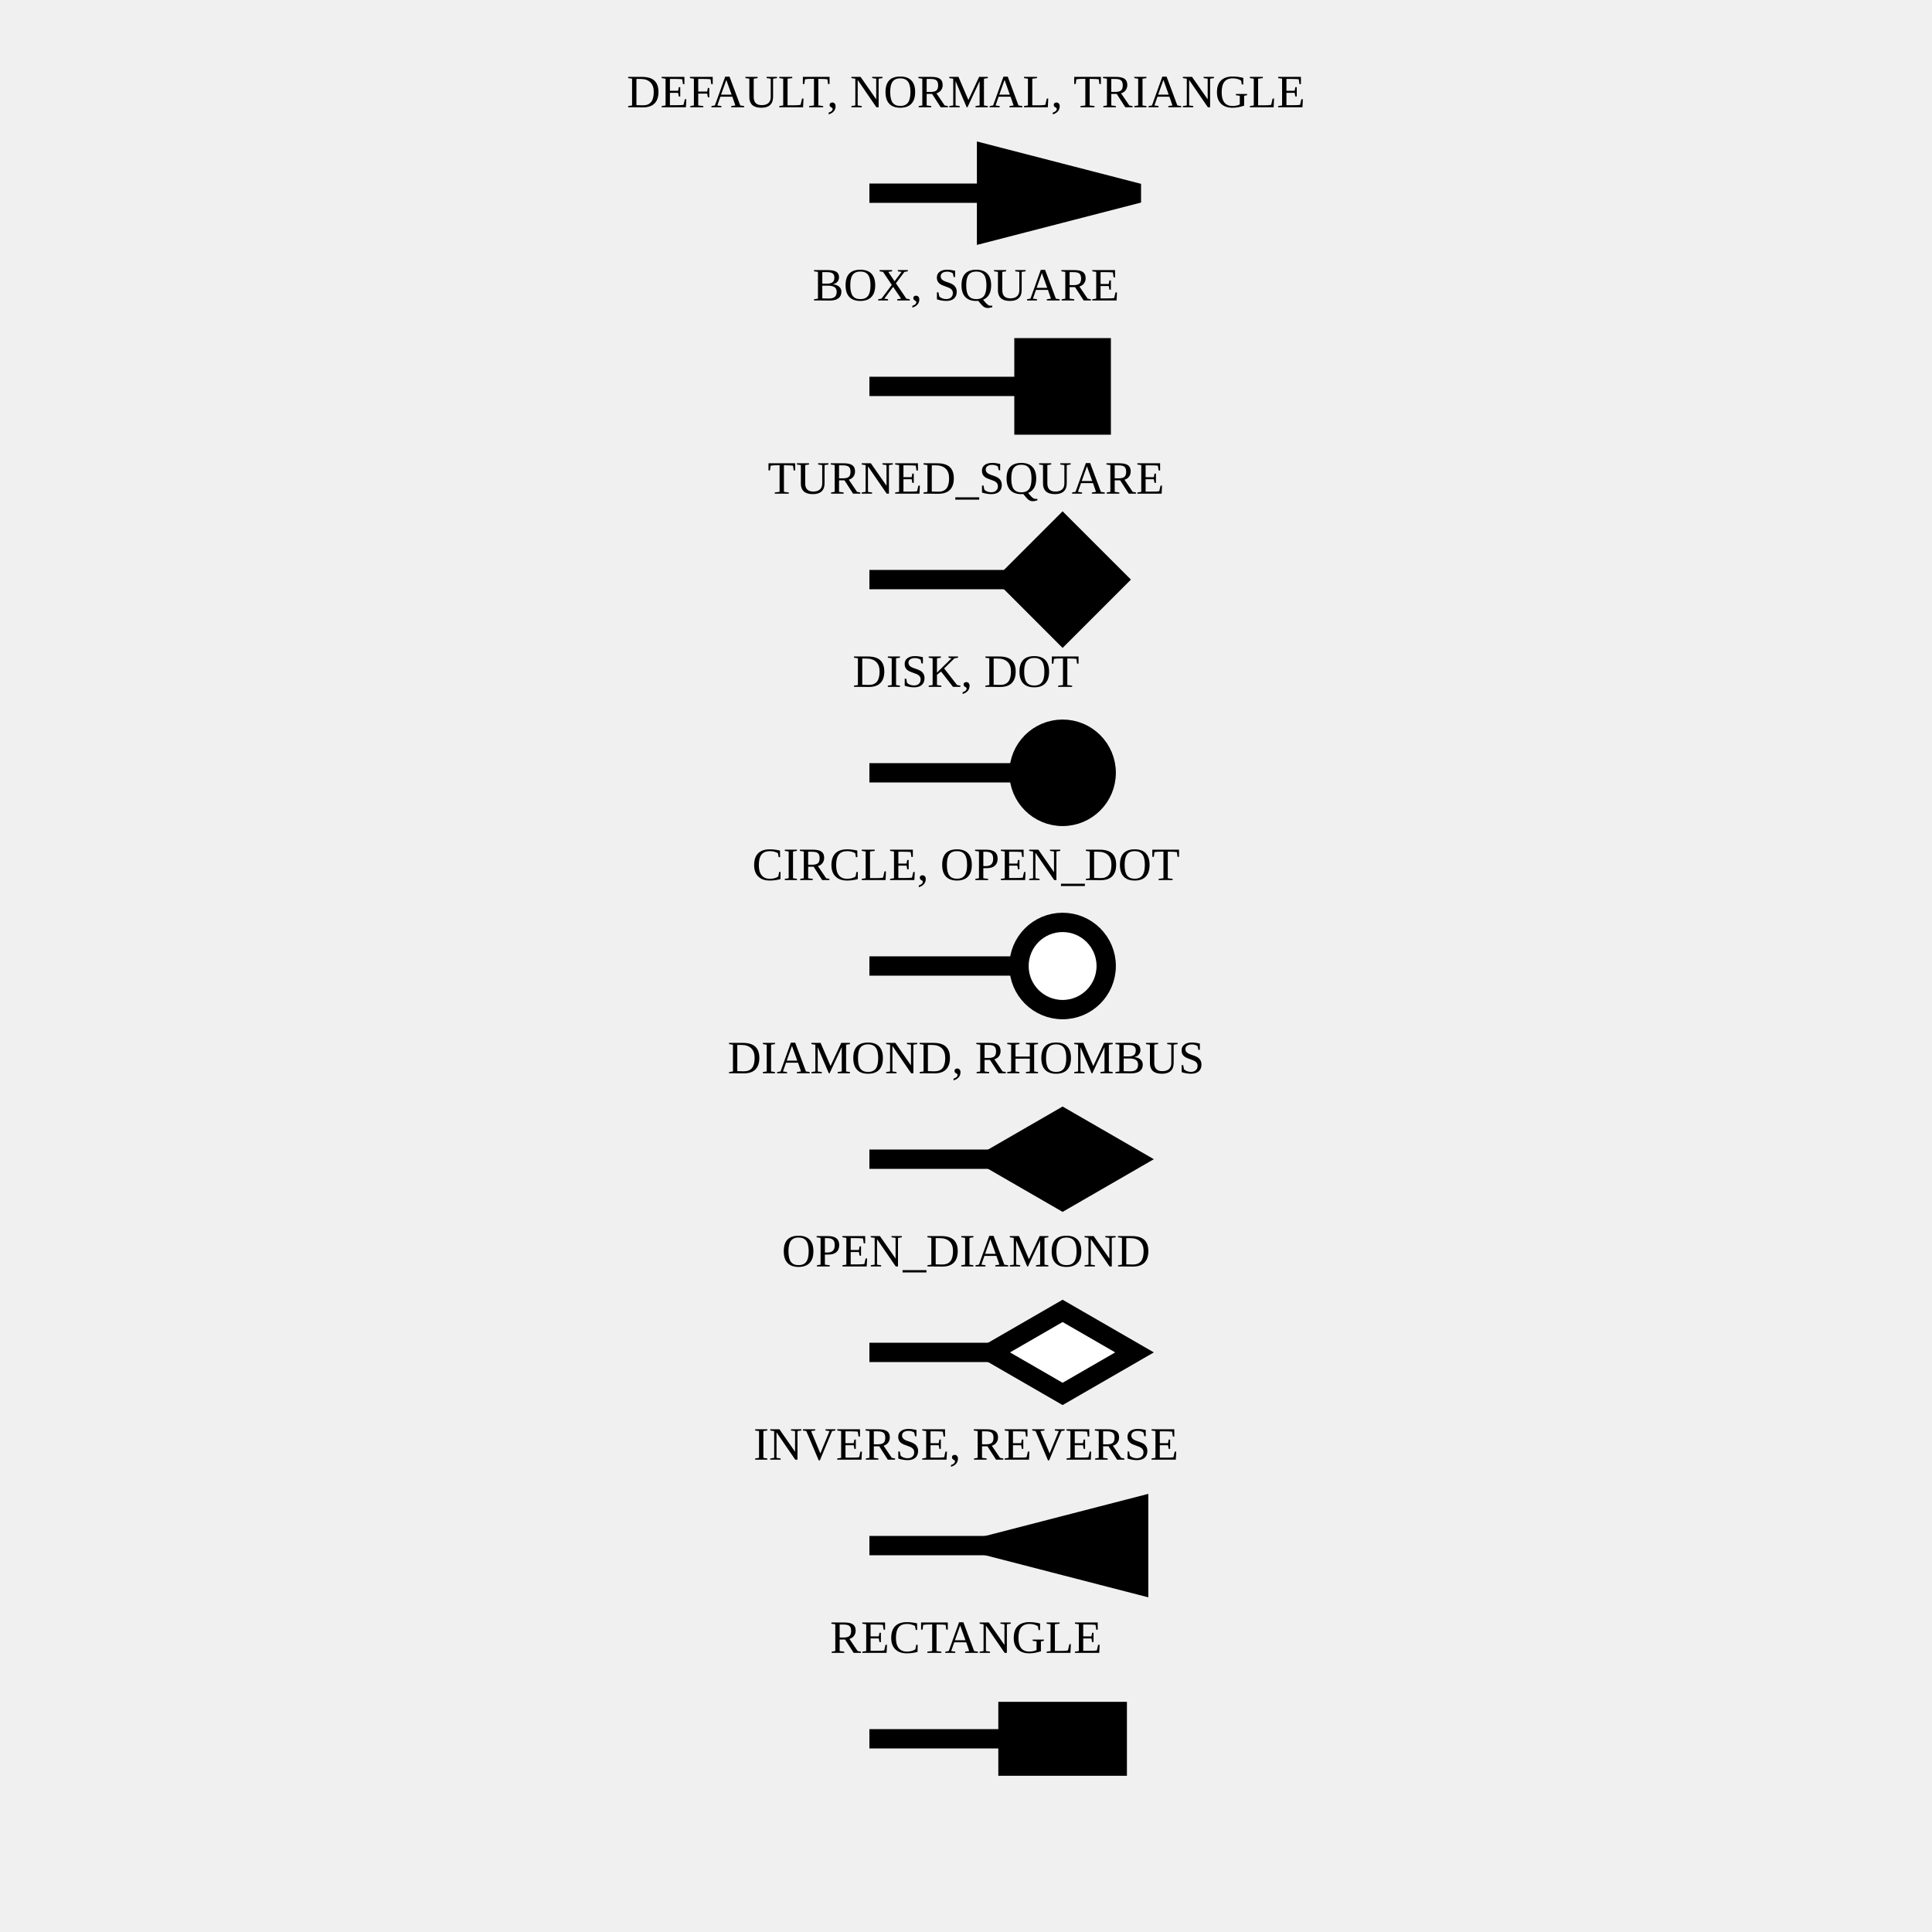
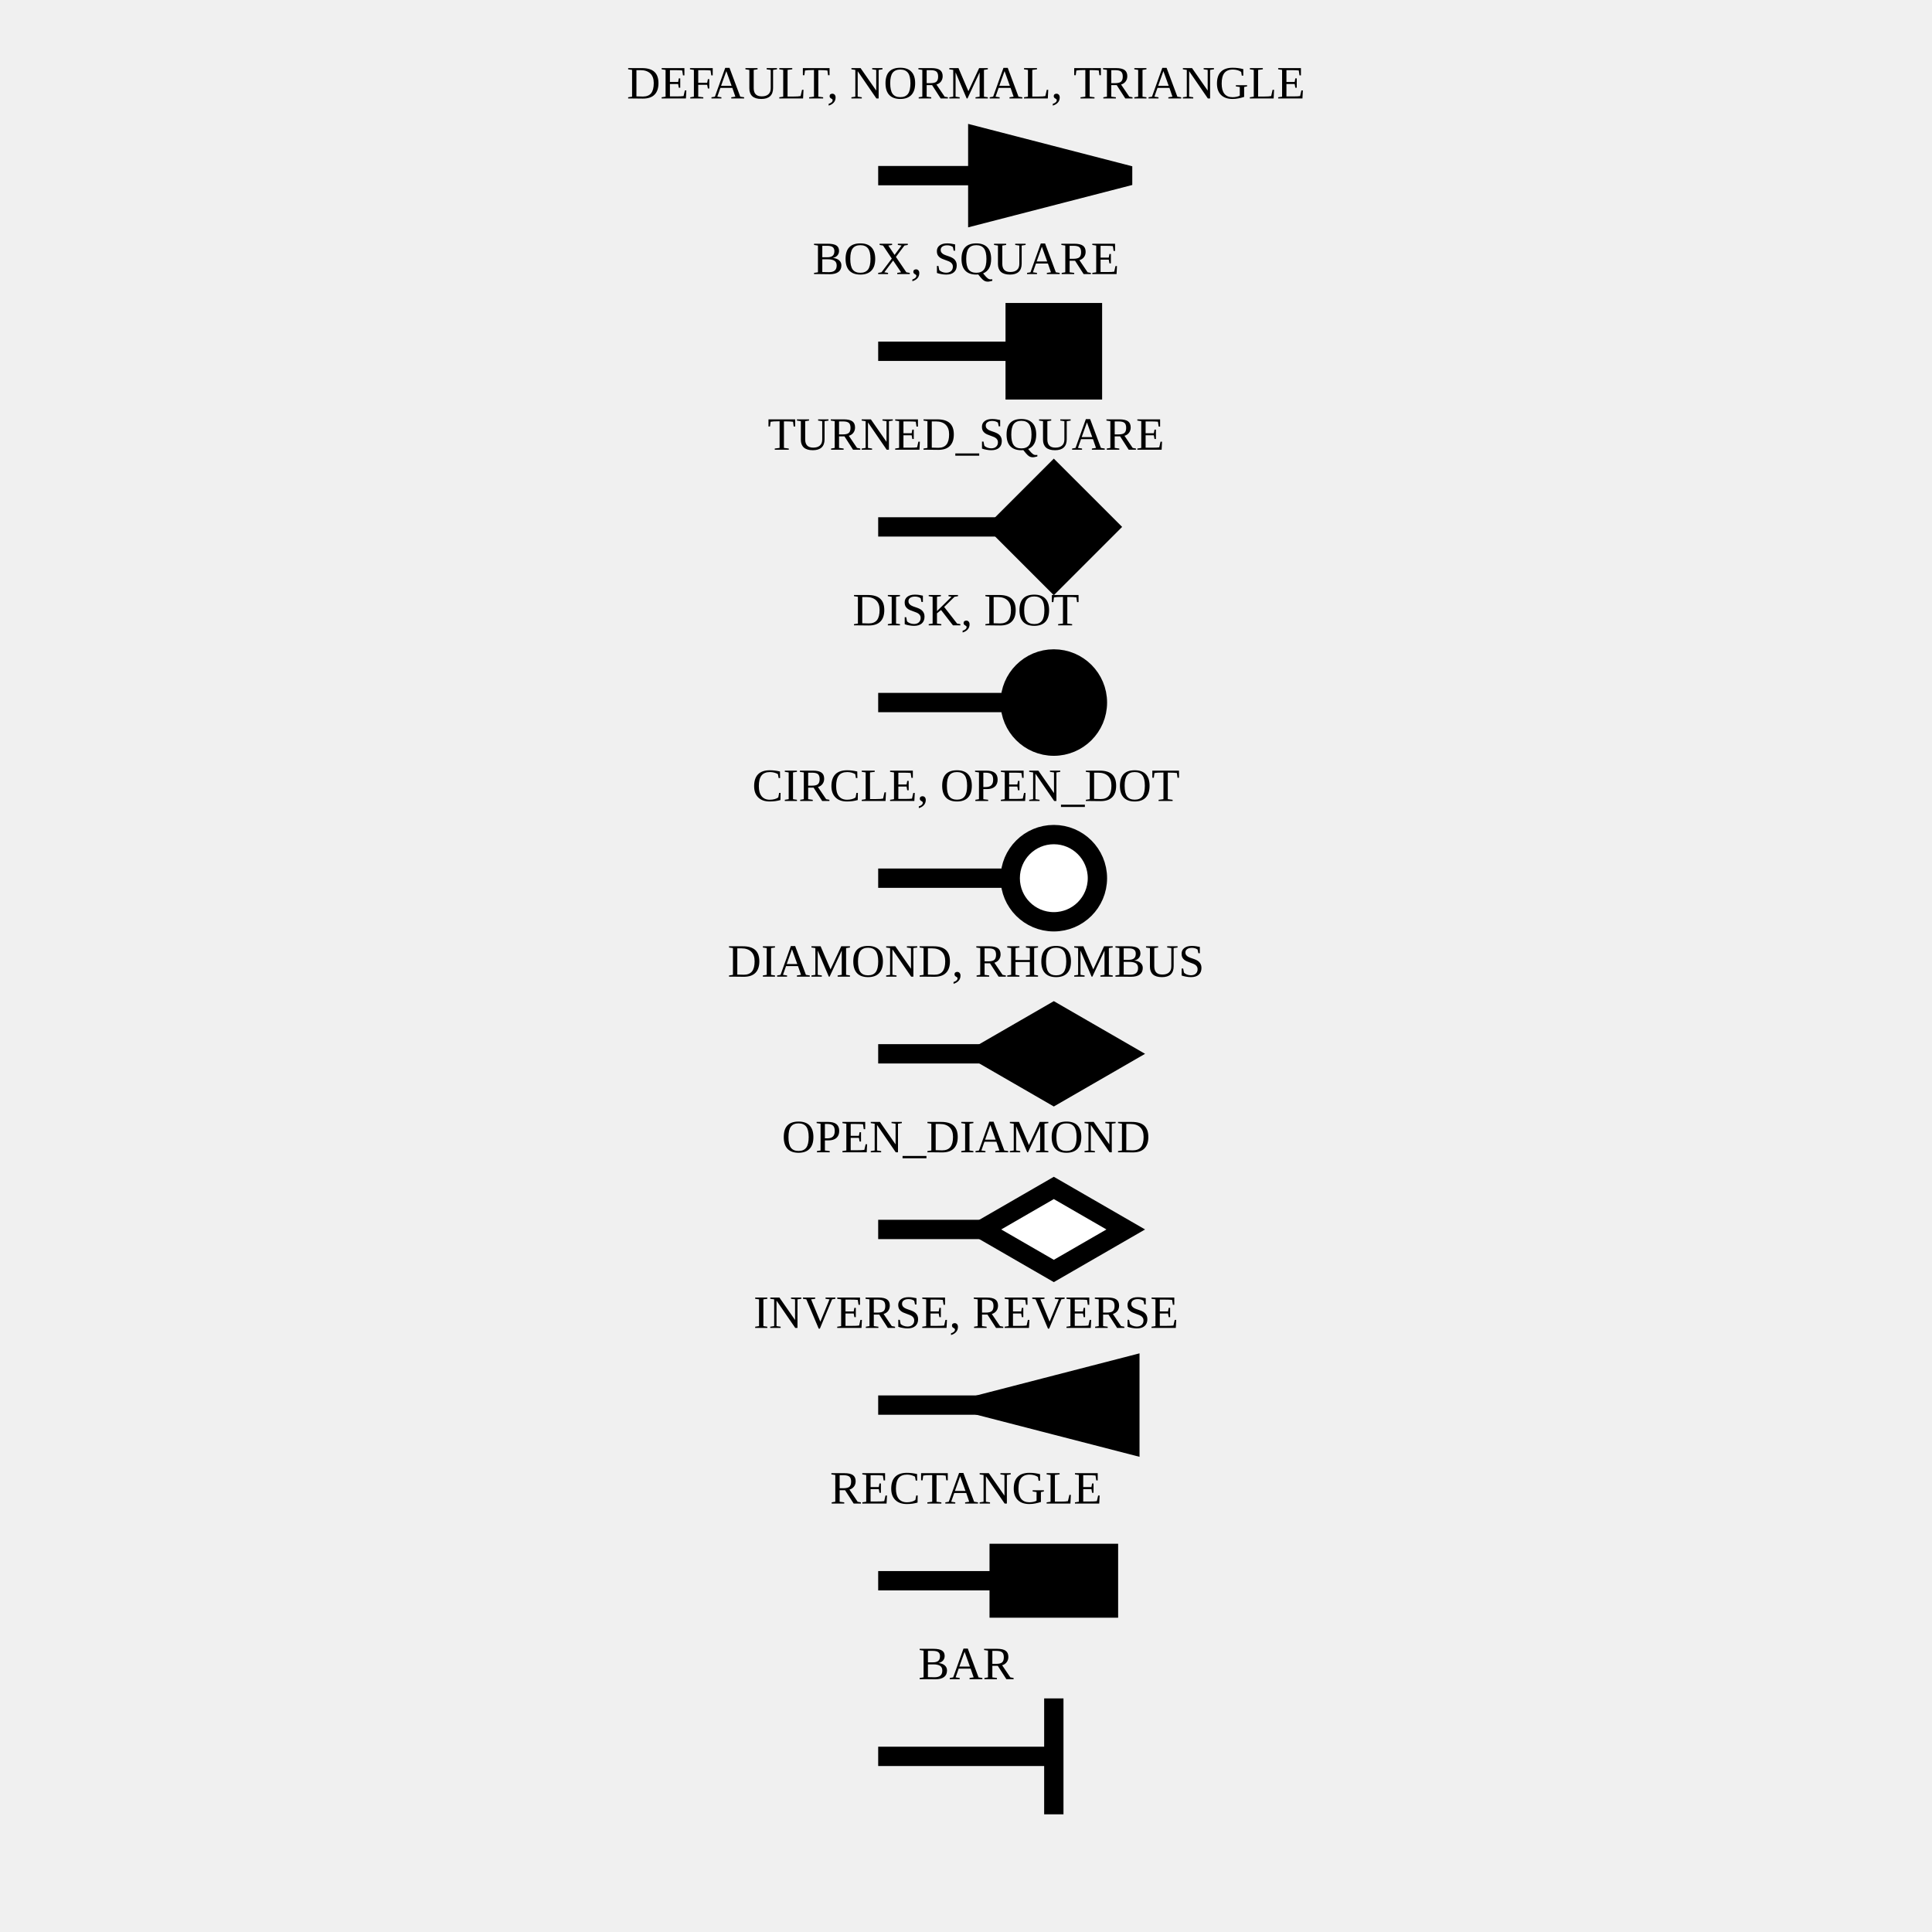
<svg xmlns="http://www.w3.org/2000/svg" width="500" height="500">
-   <text x="250" y="175" dominant-baseline="middle" text-anchor="middle">DISK, DOT</text>
-   <text x="250" y="25" dominant-baseline="middle" text-anchor="middle">DEFAULT, NORMAL, TRIANGLE</text>
-   <text x="250" y="75" dominant-baseline="middle" text-anchor="middle">BOX, SQUARE</text>
+   <text x="250" y="159.091" dominant-baseline="middle" text-anchor="middle">DISK, DOT</text>
+   <text x="250" y="22.727" dominant-baseline="middle" text-anchor="middle">DEFAULT, NORMAL, TRIANGLE</text>
+   <text x="250" y="68.182" dominant-baseline="middle" text-anchor="middle">BOX, SQUARE</text>
+   <text x="250" y="477.273" dominant-baseline="middle" text-anchor="middle" />
  <defs>
    <marker id="DOT-0" orient="auto" viewBox="0 0 6.514 6.514" markerWidth="6.514" markerHeight="6.514" refX="3.257" refY="3.257">
      <circle cx="3.257" cy="3.257" r="2.257" stroke="black" fill="black" />
    </marker>
  </defs>
-   <line x1="225" y1="200" x2="275" y2="200" stroke="black" stroke-width="5" marker-end="url(#DOT-0)" />
+   <line x1="227.273" y1="181.818" x2="272.727" y2="181.818" stroke="black" stroke-width="5" marker-end="url(#DOT-0)" />
  <defs>
    <marker id="DIAMOND-1" orient="auto" viewBox="0 0 9.445 6.298" markerWidth="9.445" markerHeight="6.298" refX="4.722" refY="3.149">
      <path d="M1,3.149 L4.722,5.298 L8.445,3.149 L4.722,1 z" stroke="black" fill="black" />
    </marker>
  </defs>
-   <line x1="225" y1="300" x2="275" y2="300" stroke="black" stroke-width="5" marker-end="url(#DIAMOND-1)" />
+   <line x1="227.273" y1="272.727" x2="272.727" y2="272.727" stroke="black" stroke-width="5" marker-end="url(#DIAMOND-1)" />
  <defs>
    <marker id="OPEN_DIAMOND-2" orient="auto" viewBox="0 0 9.445 6.298" markerWidth="9.445" markerHeight="6.298" refX="4.722" refY="3.149">
      <path d="M1,3.149 L4.722,5.298 L8.445,3.149L4.722,1 z" stroke="black" fill="white" />
    </marker>
  </defs>
-   <line x1="225" y1="350" x2="275" y2="350" stroke="black" stroke-width="5" marker-end="url(#OPEN_DIAMOND-2)" />
+   <line x1="227.273" y1="318.182" x2="272.727" y2="318.182" stroke="black" stroke-width="5" marker-end="url(#OPEN_DIAMOND-2)" />
  <defs>
-     <marker id="BOX-3" orient="auto" viewBox="0 0 6 6" markerWidth="6" markerHeight="6" refX="3" refY="3">
+     <marker id="BAR-3" orient="auto" viewBox="0 0 3.0 8.0" markerWidth="3.0" markerHeight="8.0" refX="1.5" refY="4.0">
+       <path d="M1,1 L1,7.0 L2.0,7.0 L2.0,1 z" fill="black" />
+     </marker>
+   </defs>
+   <line x1="227.273" y1="454.545" x2="272.727" y2="454.545" stroke="black" stroke-width="5" marker-end="url(#BAR-3)" />
+   <defs>
+     <marker id="BOX-4" orient="auto" viewBox="0 0 6 6" markerWidth="6" markerHeight="6" refX="3" refY="3">
      <path d="M1,1 L1,5 L5,5 L5,1 z" stroke="black" fill="black" />
    </marker>
  </defs>
-   <line x1="225" y1="100" x2="275" y2="100" stroke="black" stroke-width="5" marker-end="url(#BOX-3)" />
+   <line x1="227.273" y1="90.909" x2="272.727" y2="90.909" stroke="black" stroke-width="5" marker-end="url(#BOX-4)" />
  <defs>
-     <marker id="TURNED_SQUARE-4" orient="auto" viewBox="0 0 7.657 7.657" markerWidth="7.657" markerHeight="7.657" refX="3.828" refY="3.828">
+     <marker id="TURNED_SQUARE-5" orient="auto" viewBox="0 0 7.657 7.657" markerWidth="7.657" markerHeight="7.657" refX="3.828" refY="3.828">
      <path d="M3.828,1 L6.657,3.828 L3.828,6.657 L1,3.828 z" stroke="black" fill="black" />
    </marker>
  </defs>
-   <line x1="225" y1="150" x2="275" y2="150" stroke="black" stroke-width="5" marker-end="url(#TURNED_SQUARE-4)" />
-   <text x="250" y="475" dominant-baseline="middle" text-anchor="middle" />
+   <line x1="227.273" y1="136.364" x2="272.727" y2="136.364" stroke="black" stroke-width="5" marker-end="url(#TURNED_SQUARE-5)" />
+   <text x="250" y="431.818" dominant-baseline="middle" text-anchor="middle">BAR</text>
  <defs>
-     <marker id="REVERSE-5" orient="auto" viewBox="0 0 9.872 6.065" markerWidth="9.872" markerHeight="6.065" refX="4.936" refY="3.033">
+     <marker id="REVERSE-6" orient="auto" viewBox="0 0 9.872 6.065" markerWidth="9.872" markerHeight="6.065" refX="4.936" refY="3.033">
      <path d="M1,3.033L8.872,5.065 L8.872,1 z" stroke="black" fill="black" />
    </marker>
  </defs>
-   <line x1="225" y1="400" x2="275" y2="400" stroke="black" stroke-width="5" marker-end="url(#REVERSE-5)" />
-   <text x="250" y="375" dominant-baseline="middle" text-anchor="middle">INVERSE, REVERSE</text>
+   <line x1="227.273" y1="363.636" x2="272.727" y2="363.636" stroke="black" stroke-width="5" marker-end="url(#REVERSE-6)" />
+   <text x="250" y="340.909" dominant-baseline="middle" text-anchor="middle">INVERSE, REVERSE</text>
  <defs>
-     <marker id="CIRCLE-6" orient="auto" viewBox="0 0 6.514 6.514" markerWidth="6.514" markerHeight="6.514" refX="3.257" refY="3.257">
+     <marker id="CIRCLE-7" orient="auto" viewBox="0 0 6.514 6.514" markerWidth="6.514" markerHeight="6.514" refX="3.257" refY="3.257">
      <circle cx="3.257" cy="3.257" r="2.257" stroke="black" fill="white" />
    </marker>
  </defs>
-   <line x1="225" y1="250" x2="275" y2="250" stroke="black" stroke-width="5" marker-end="url(#CIRCLE-6)" />
-   <text x="250" y="125" dominant-baseline="middle" text-anchor="middle">TURNED_SQUARE</text>
-   <text x="250" y="225" dominant-baseline="middle" text-anchor="middle">CIRCLE, OPEN_DOT</text>
+   <line x1="227.273" y1="227.273" x2="272.727" y2="227.273" stroke="black" stroke-width="5" marker-end="url(#CIRCLE-7)" />
+   <text x="250" y="113.636" dominant-baseline="middle" text-anchor="middle">TURNED_SQUARE</text>
+   <text x="250" y="204.545" dominant-baseline="middle" text-anchor="middle">CIRCLE, OPEN_DOT</text>
  <defs>
-     <marker id="TRIANGLE-7" orient="auto" viewBox="0 0 10.872 6.065" markerWidth="10.872" markerHeight="6.065" refX="4.936" refY="3.033">
+     <marker id="RECTANGLE-8" orient="auto" viewBox="0 0 10.872 6.065" markerWidth="10.872" markerHeight="6.065" refX="4.936" refY="3.033">
      <path d="M1,1 L1,5.065 L8.872,3.033 z" stroke="black" fill="black" />
    </marker>
  </defs>
-   <line x1="225" y1="50" x2="275" y2="50" stroke="black" stroke-width="5" marker-end="url(#TRIANGLE-7)" />
-   <text x="250" y="275" dominant-baseline="middle" text-anchor="middle">DIAMOND, RHOMBUS</text>
-   <text x="250" y="425" dominant-baseline="middle" text-anchor="middle">RECTANGLE</text>
+   <line x1="227.273" y1="45.455" x2="272.727" y2="45.455" stroke="black" stroke-width="5" marker-end="url(#RECTANGLE-8)" />
+   <text x="250" y="250" dominant-baseline="middle" text-anchor="middle">DIAMOND, RHOMBUS</text>
+   <text x="250" y="386.364" dominant-baseline="middle" text-anchor="middle">RECTANGLE</text>
  <defs>
-     <marker id="RECTANGLE-8" orient="auto" viewBox="0 0 7.657 4.828" markerWidth="7.657" markerHeight="4.828" refX="3.828" refY="2.414">
+     <marker id="RECTANGLE-9" orient="auto" viewBox="0 0 7.657 4.828" markerWidth="7.657" markerHeight="4.828" refX="3.828" refY="2.414">
      <path d="M1,1 L1,3.828 L6.657,3.828 L6.657,1 z" stroke="black" fill="black" />
    </marker>
  </defs>
-   <line x1="225" y1="450" x2="275" y2="450" stroke="black" stroke-width="5" marker-end="url(#RECTANGLE-8)" />
-   <text x="250" y="325" dominant-baseline="middle" text-anchor="middle">OPEN_DIAMOND</text>
+   <line x1="227.273" y1="409.091" x2="272.727" y2="409.091" stroke="black" stroke-width="5" marker-end="url(#RECTANGLE-9)" />
+   <text x="250" y="295.455" dominant-baseline="middle" text-anchor="middle">OPEN_DIAMOND</text>
</svg>
